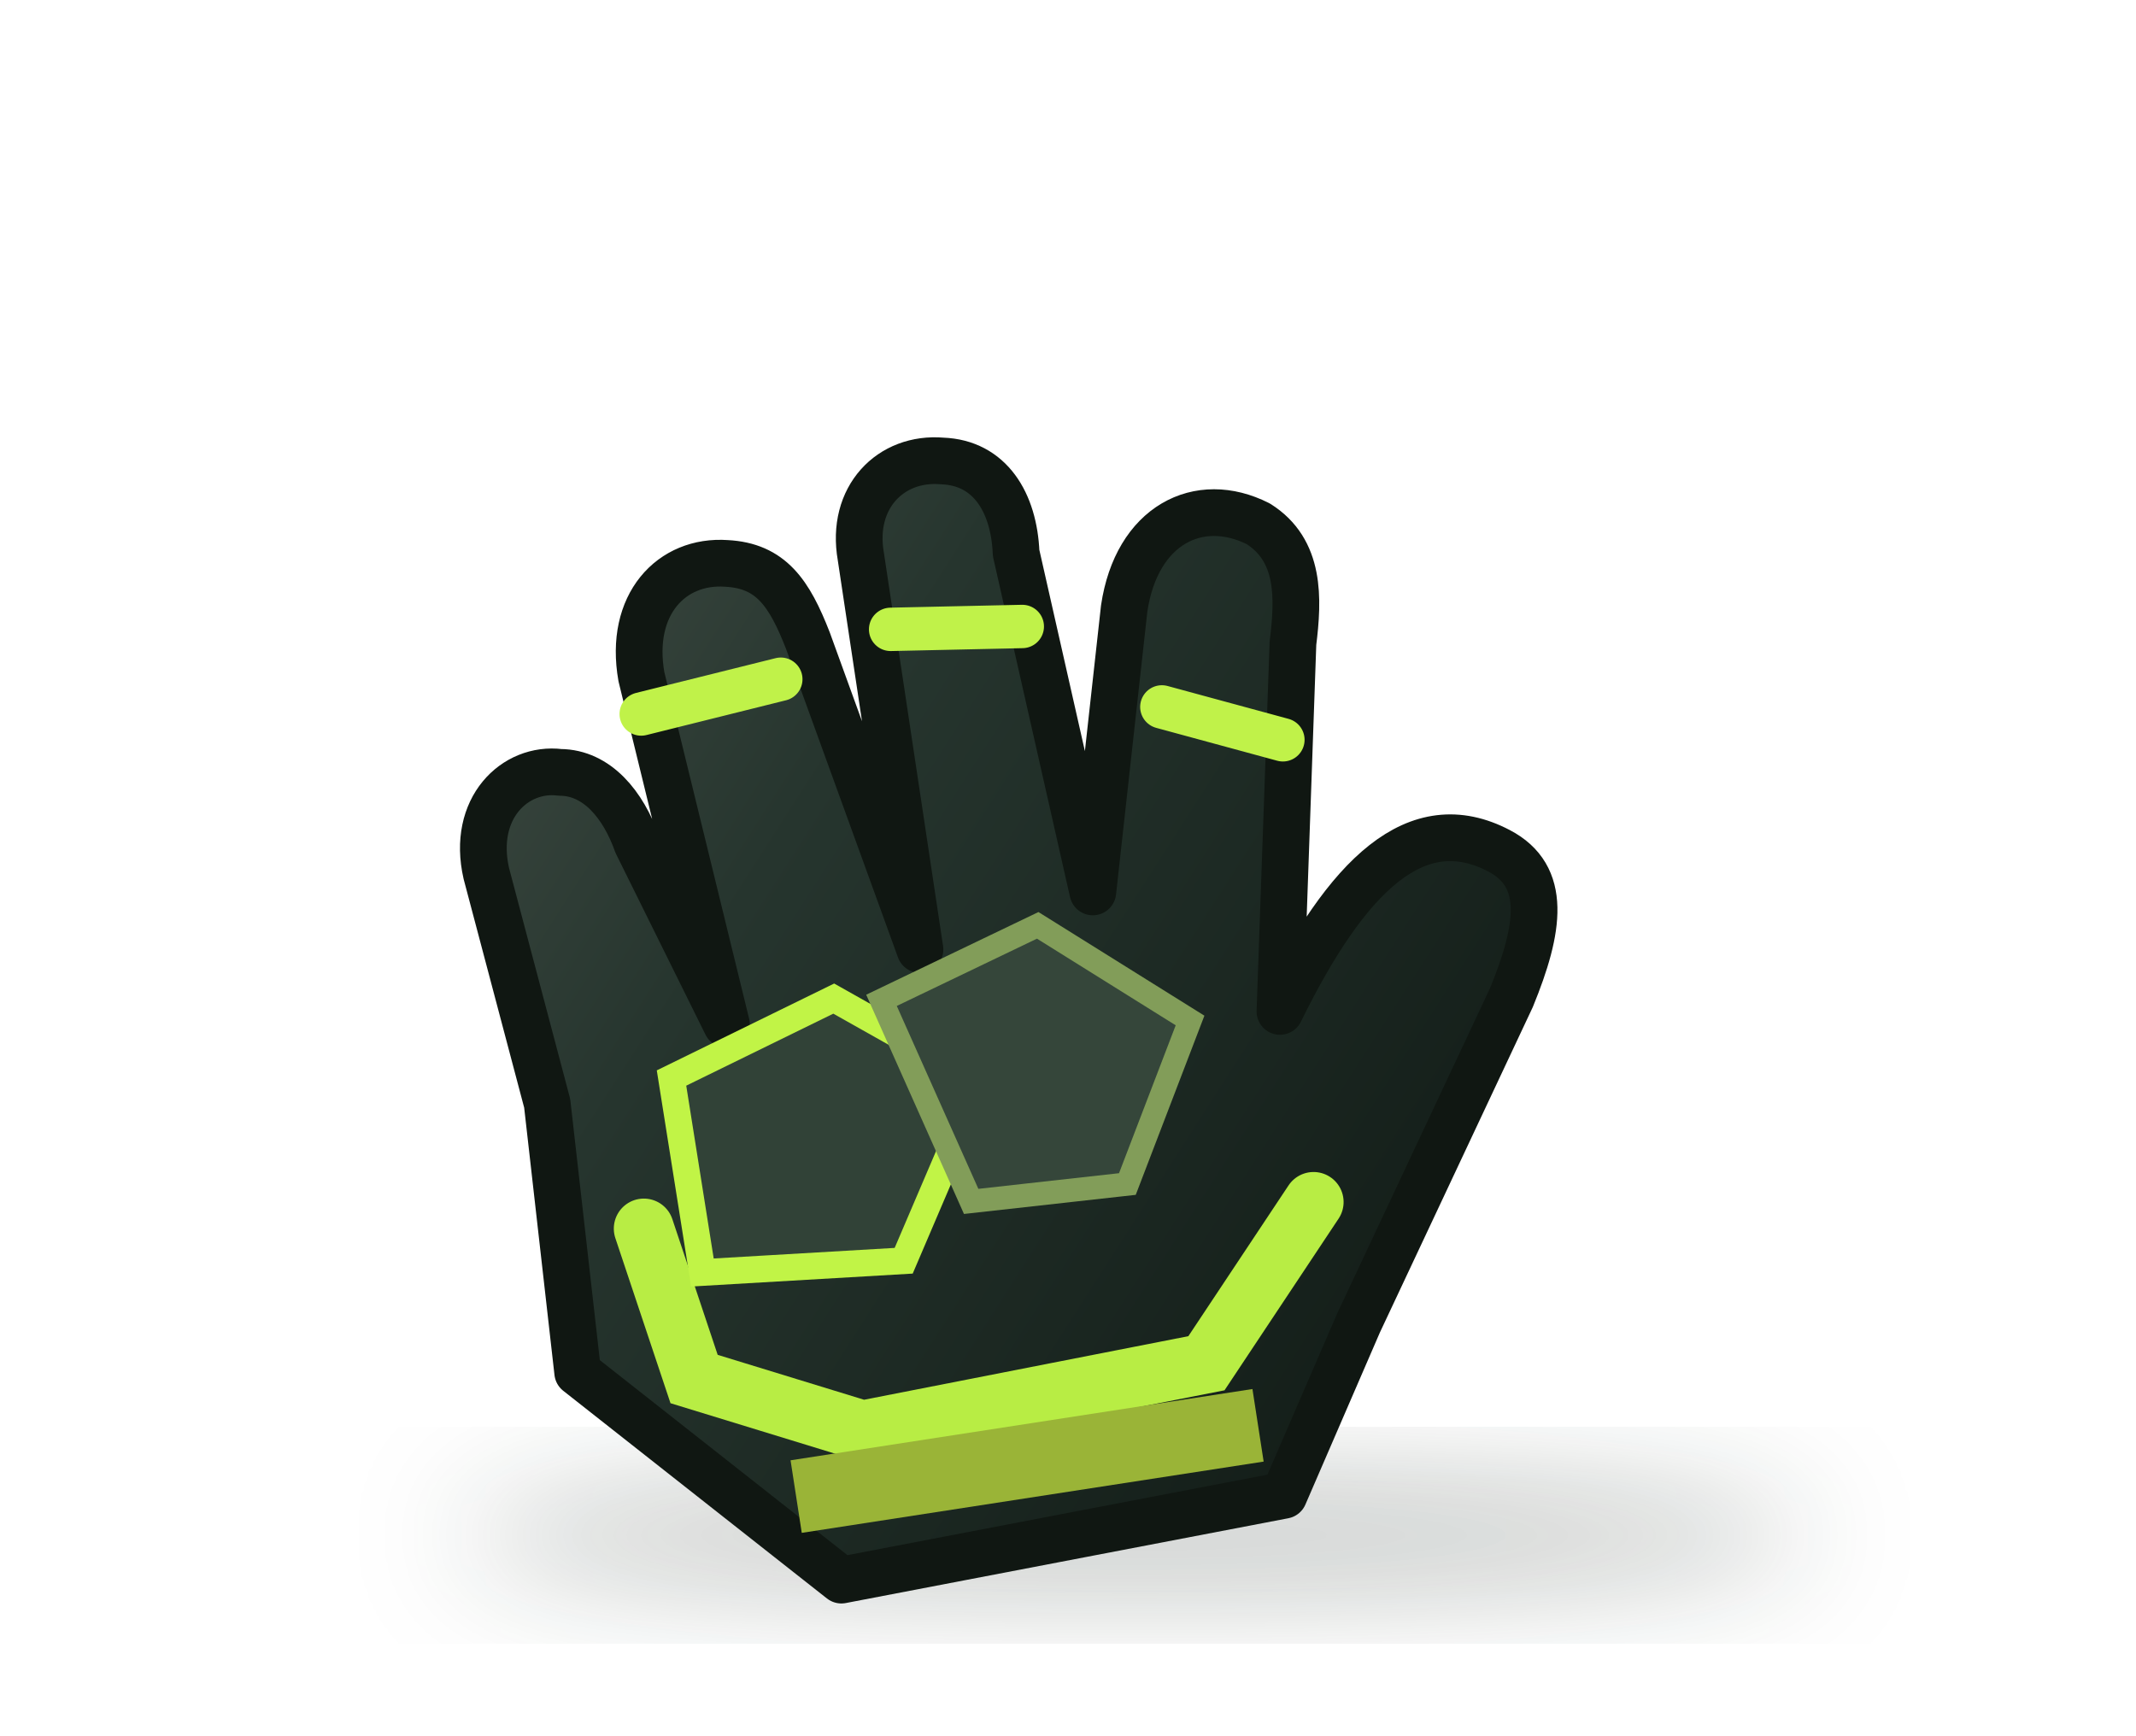
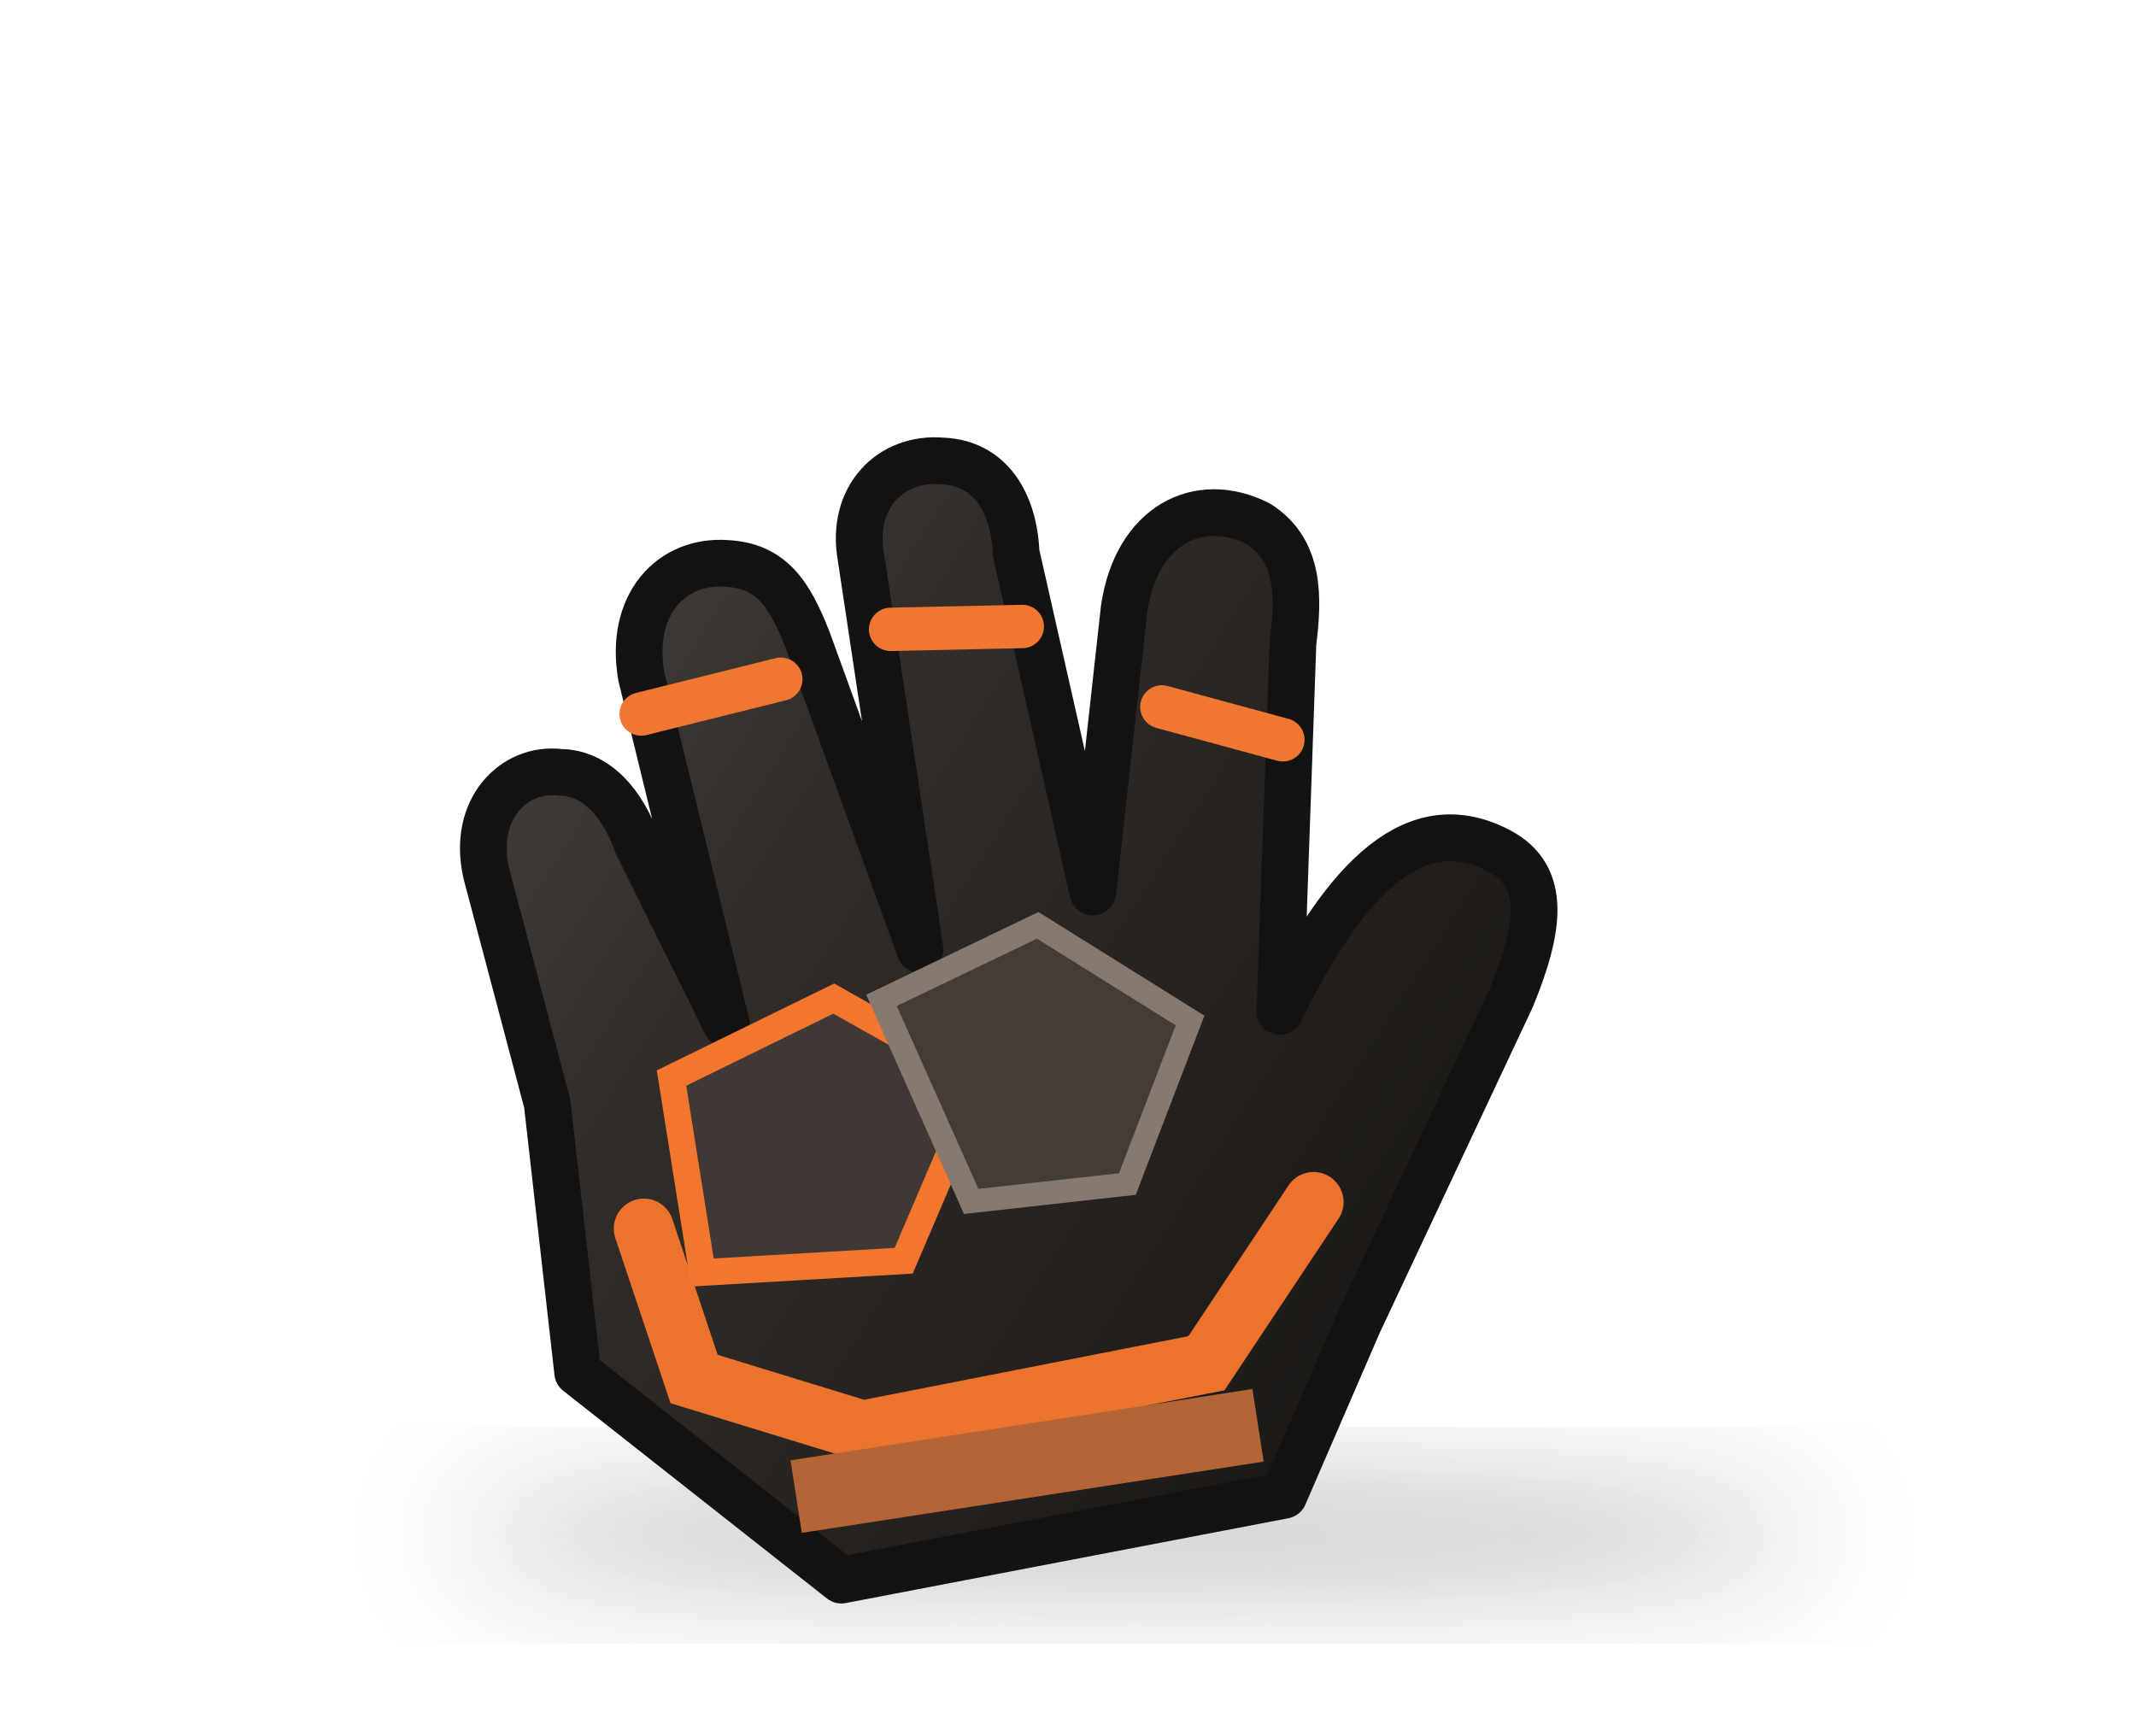
<svg xmlns="http://www.w3.org/2000/svg" viewBox="0 0 640 520" fill="none" role="img" aria-label="Motorcycle protective gear illustration">
  <defs>
    <linearGradient id="shell" x1="122" y1="95" x2="520" y2="462" gradientUnits="userSpaceOnUse">
-       <stop stop-color="#49544C" />
-       <stop offset=".34" stop-color="#26352E" />
-       <stop offset=".8" stop-color="#131D18" />
-       <stop offset="1" stop-color="#080D0A" />
+       <stop stop-color="#544D49" />
+       <stop offset=".34" stop-color="#322D29" />
+       <stop offset=".8" stop-color="#1A1816" />
+       <stop offset="1" stop-color="#0C0A09" />
    </linearGradient>
    <linearGradient id="hi" x1="180" y1="65" x2="450" y2="370" gradientUnits="userSpaceOnUse">
-       <stop stop-color="#F3FFB7" />
-       <stop offset=".45" stop-color="#CBFB4A" />
-       <stop offset="1" stop-color="#7EAC1C" />
+       <stop stop-color="#FFC694" />
+       <stop offset=".45" stop-color="#FA7B31" />
+       <stop offset="1" stop-color="#6E625A" />
    </linearGradient>
    <linearGradient id="visor" x1="190" y1="180" x2="435" y2="344" gradientUnits="userSpaceOnUse">
-       <stop stop-color="#DDEDF4" />
-       <stop offset=".32" stop-color="#6D9A9C" />
-       <stop offset=".7" stop-color="#233C42" />
-       <stop offset="1" stop-color="#0D2228" />
+       <stop stop-color="#EBD4C1" />
+       <stop offset=".32" stop-color="#918278" />
+       <stop offset=".7" stop-color="#38312D" />
+       <stop offset="1" stop-color="#1D1A18" />
    </linearGradient>
    <filter id="drop">
      <feGaussianBlur stdDeviation="18" />
    </filter>
  </defs>
-   <ellipse cx="340" cy="460" rx="203" ry="27" fill="#17261D" opacity=".19" filter="url(#drop)" />
+   <ellipse cx="340" cy="460" rx="203" ry="27" fill="#221E1B" opacity=".19" filter="url(#drop)" />
  <g transform="rotate(-10 325 288)">
-     <path d="M154 383L159 302L153 231C152 211 167 201 180 205C191 207 197 218 199 230L216 288L209 181C209 159 224 148 240 152C253 155 257 164 260 179L277 276L280 157C280 139 294 129 309 133C323 136 328 149 326 164L331 268L355 186C363 162 383 156 399 168C410 178 407 192 403 205L380 313C407 276 431 260 453 277C466 287 461 302 449 321L387 409L356 456L221 458Z" fill="url(#shell)" stroke="#101712" stroke-width="14" stroke-linejoin="round" />
-     <path d="M181 344L188 391L235 415L340 413L380 371" stroke="#B8ED44" stroke-width="18" stroke-linecap="round" />
-     <path d="M197 301L249 286L288 318L256 367L196 360Z" fill="#314237" stroke="#C1F446" stroke-width="8" />
-     <path d="M263 289L313 275L353 311L326 356L279 353Z" fill="#35463A" stroke="#829D59" stroke-width="7" />
-     <path d="M207 192L250 189M285 180L324 186M361 217L395 233" stroke="#C0F249" stroke-width="13" stroke-linecap="round" />
-     <path d="M212 431L352 434" stroke="#9AB437" stroke-width="22" />
+     <path d="M154 383L159 302L153 231C152 211 167 201 180 205C191 207 197 218 199 230L216 288L209 181C209 159 224 148 240 152C253 155 257 164 260 179L277 276L280 157C280 139 294 129 309 133C323 136 328 149 326 164L331 268L355 186C363 162 383 156 399 168C410 178 407 192 403 205L380 313C407 276 431 260 453 277C466 287 461 302 449 321L387 409L356 456L221 458Z" fill="url(#shell)" stroke="#151312" stroke-width="14" stroke-linejoin="round" />
+     <path d="M181 344L188 391L235 415L340 413L380 371" stroke="#EB732E" stroke-width="18" stroke-linecap="round" />
+     <path d="M197 301L249 286L288 318L256 367L196 360Z" fill="#3F3834" stroke="#F3762E" stroke-width="8" />
+     <path d="M263 289L313 275L353 311L326 356L279 353Z" fill="#443C37" stroke="#87796F" stroke-width="7" />
+     <path d="M207 192L250 189M285 180L324 186M361 217L395 233" stroke="#F07731" stroke-width="13" stroke-linecap="round" />
+     <path d="M212 431L352 434" stroke="#B46537" stroke-width="22" />
  </g>
</svg>
